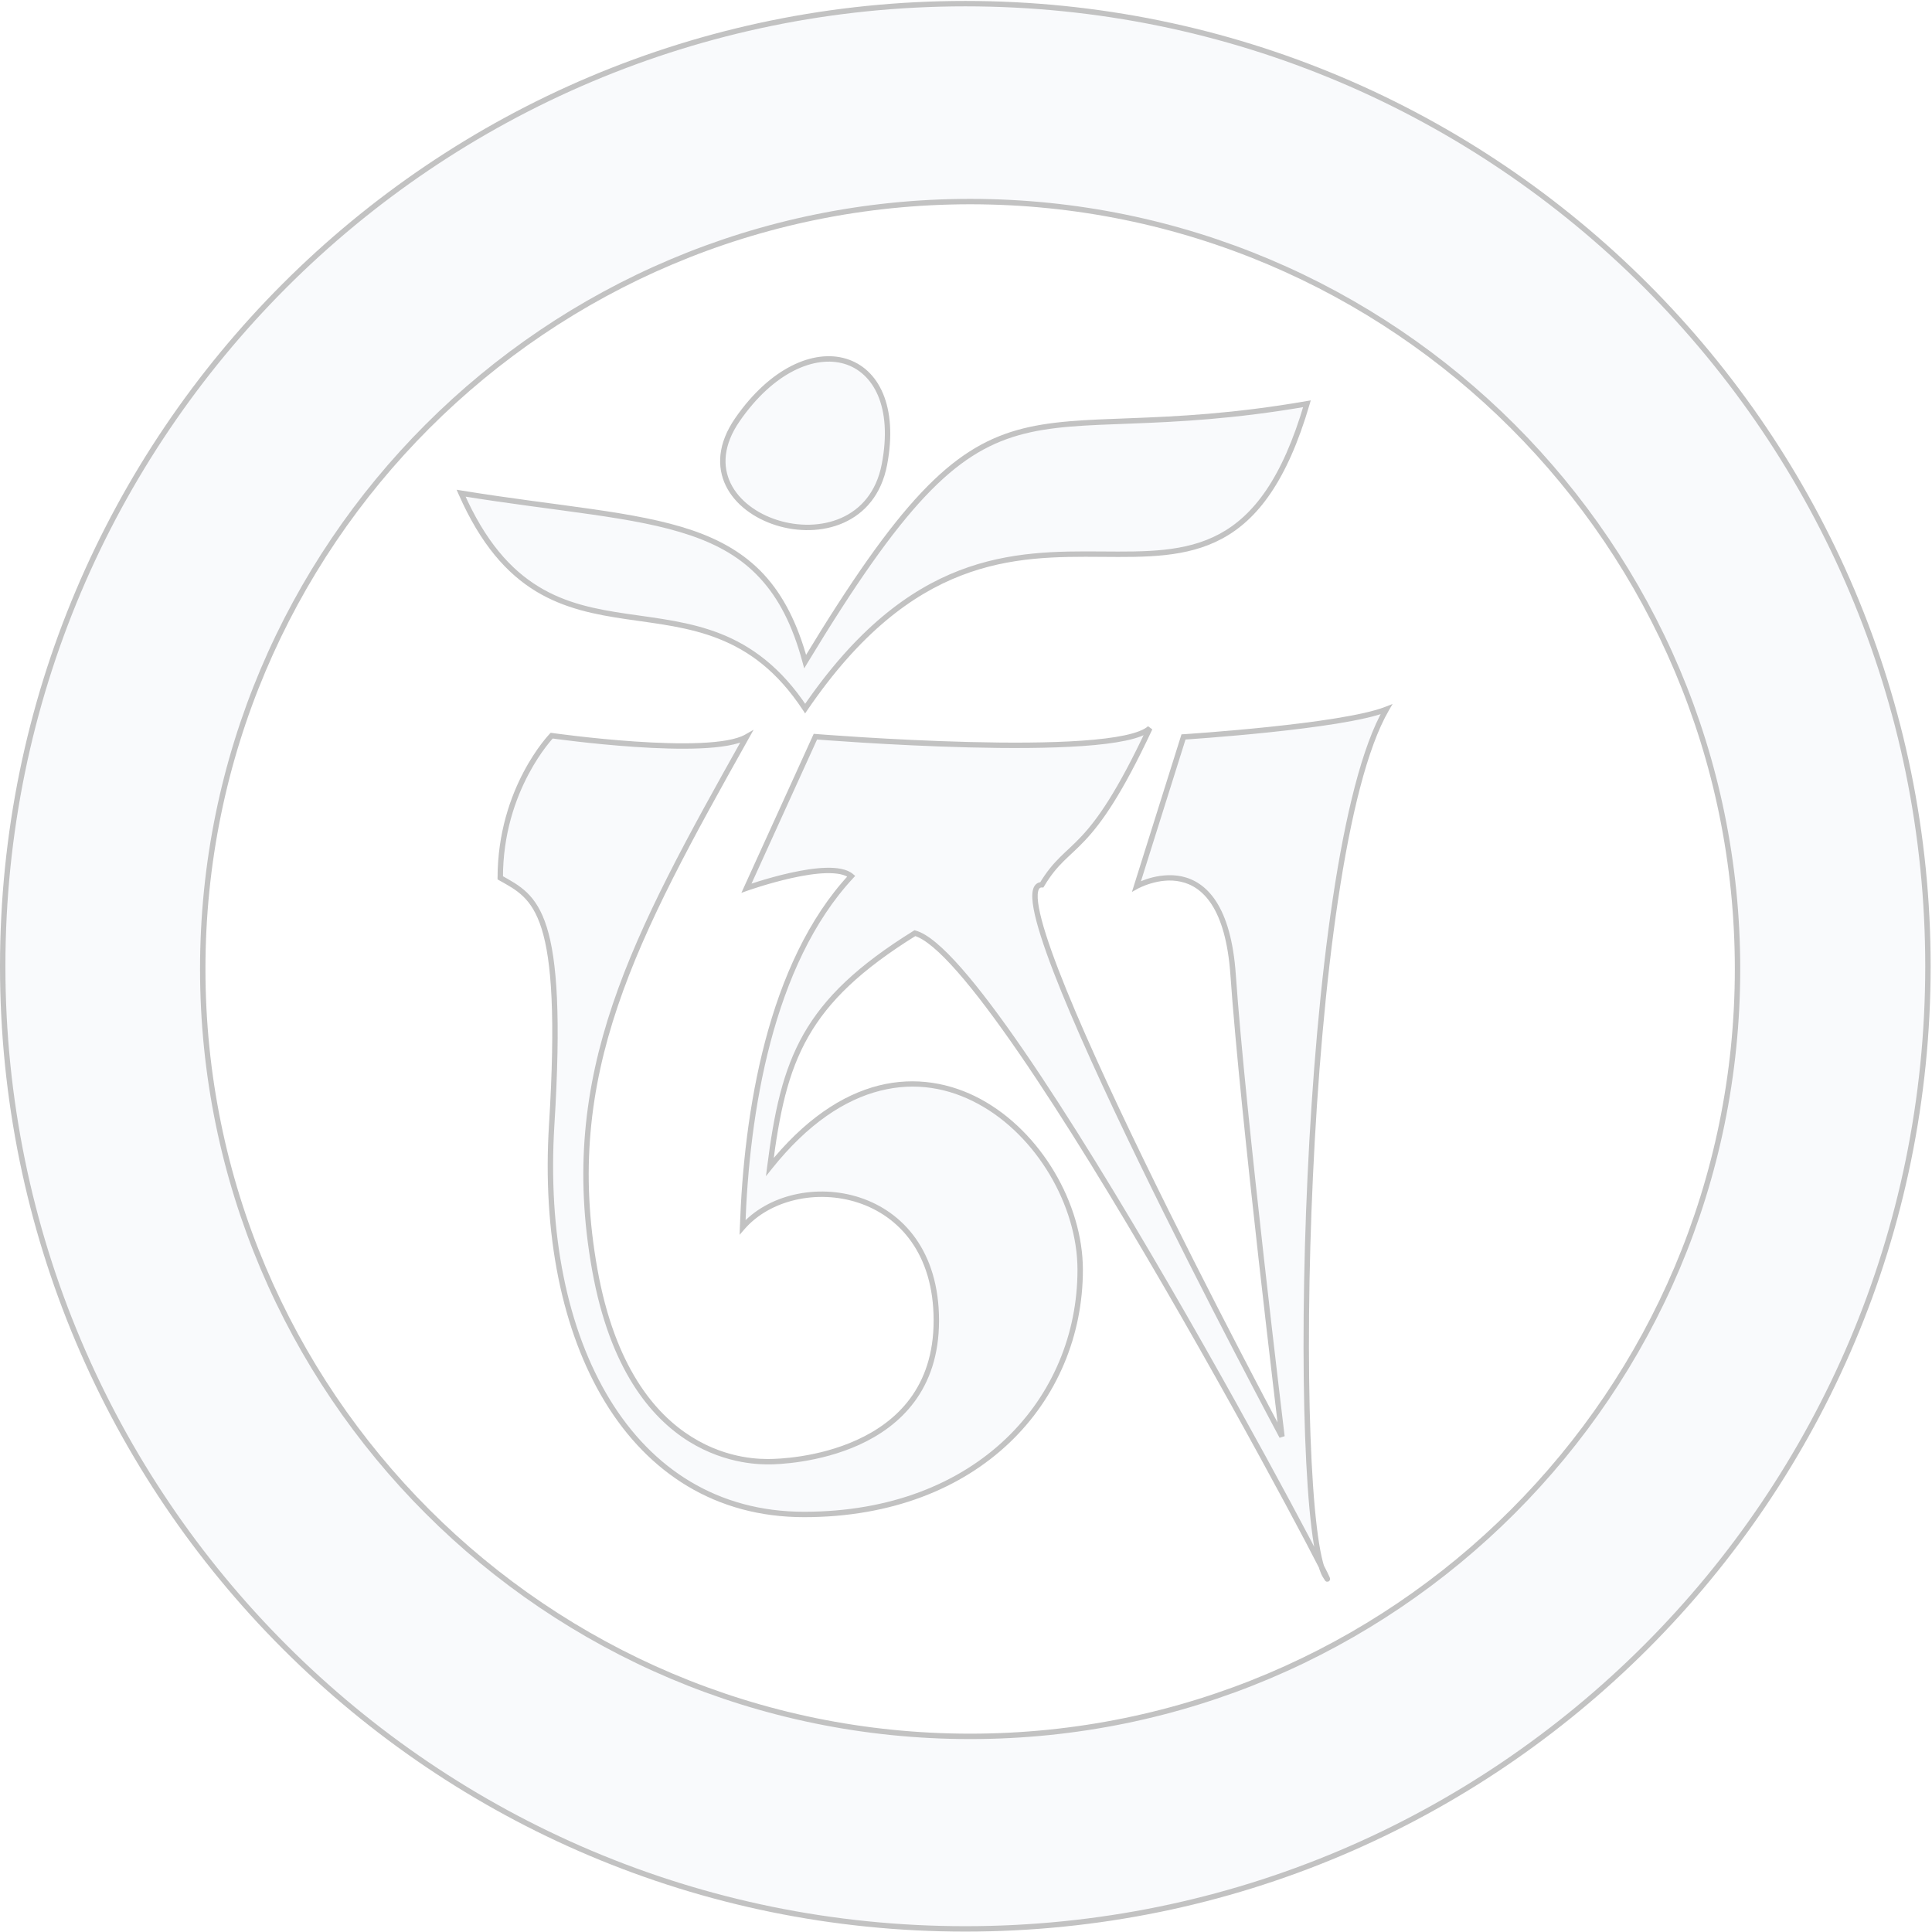
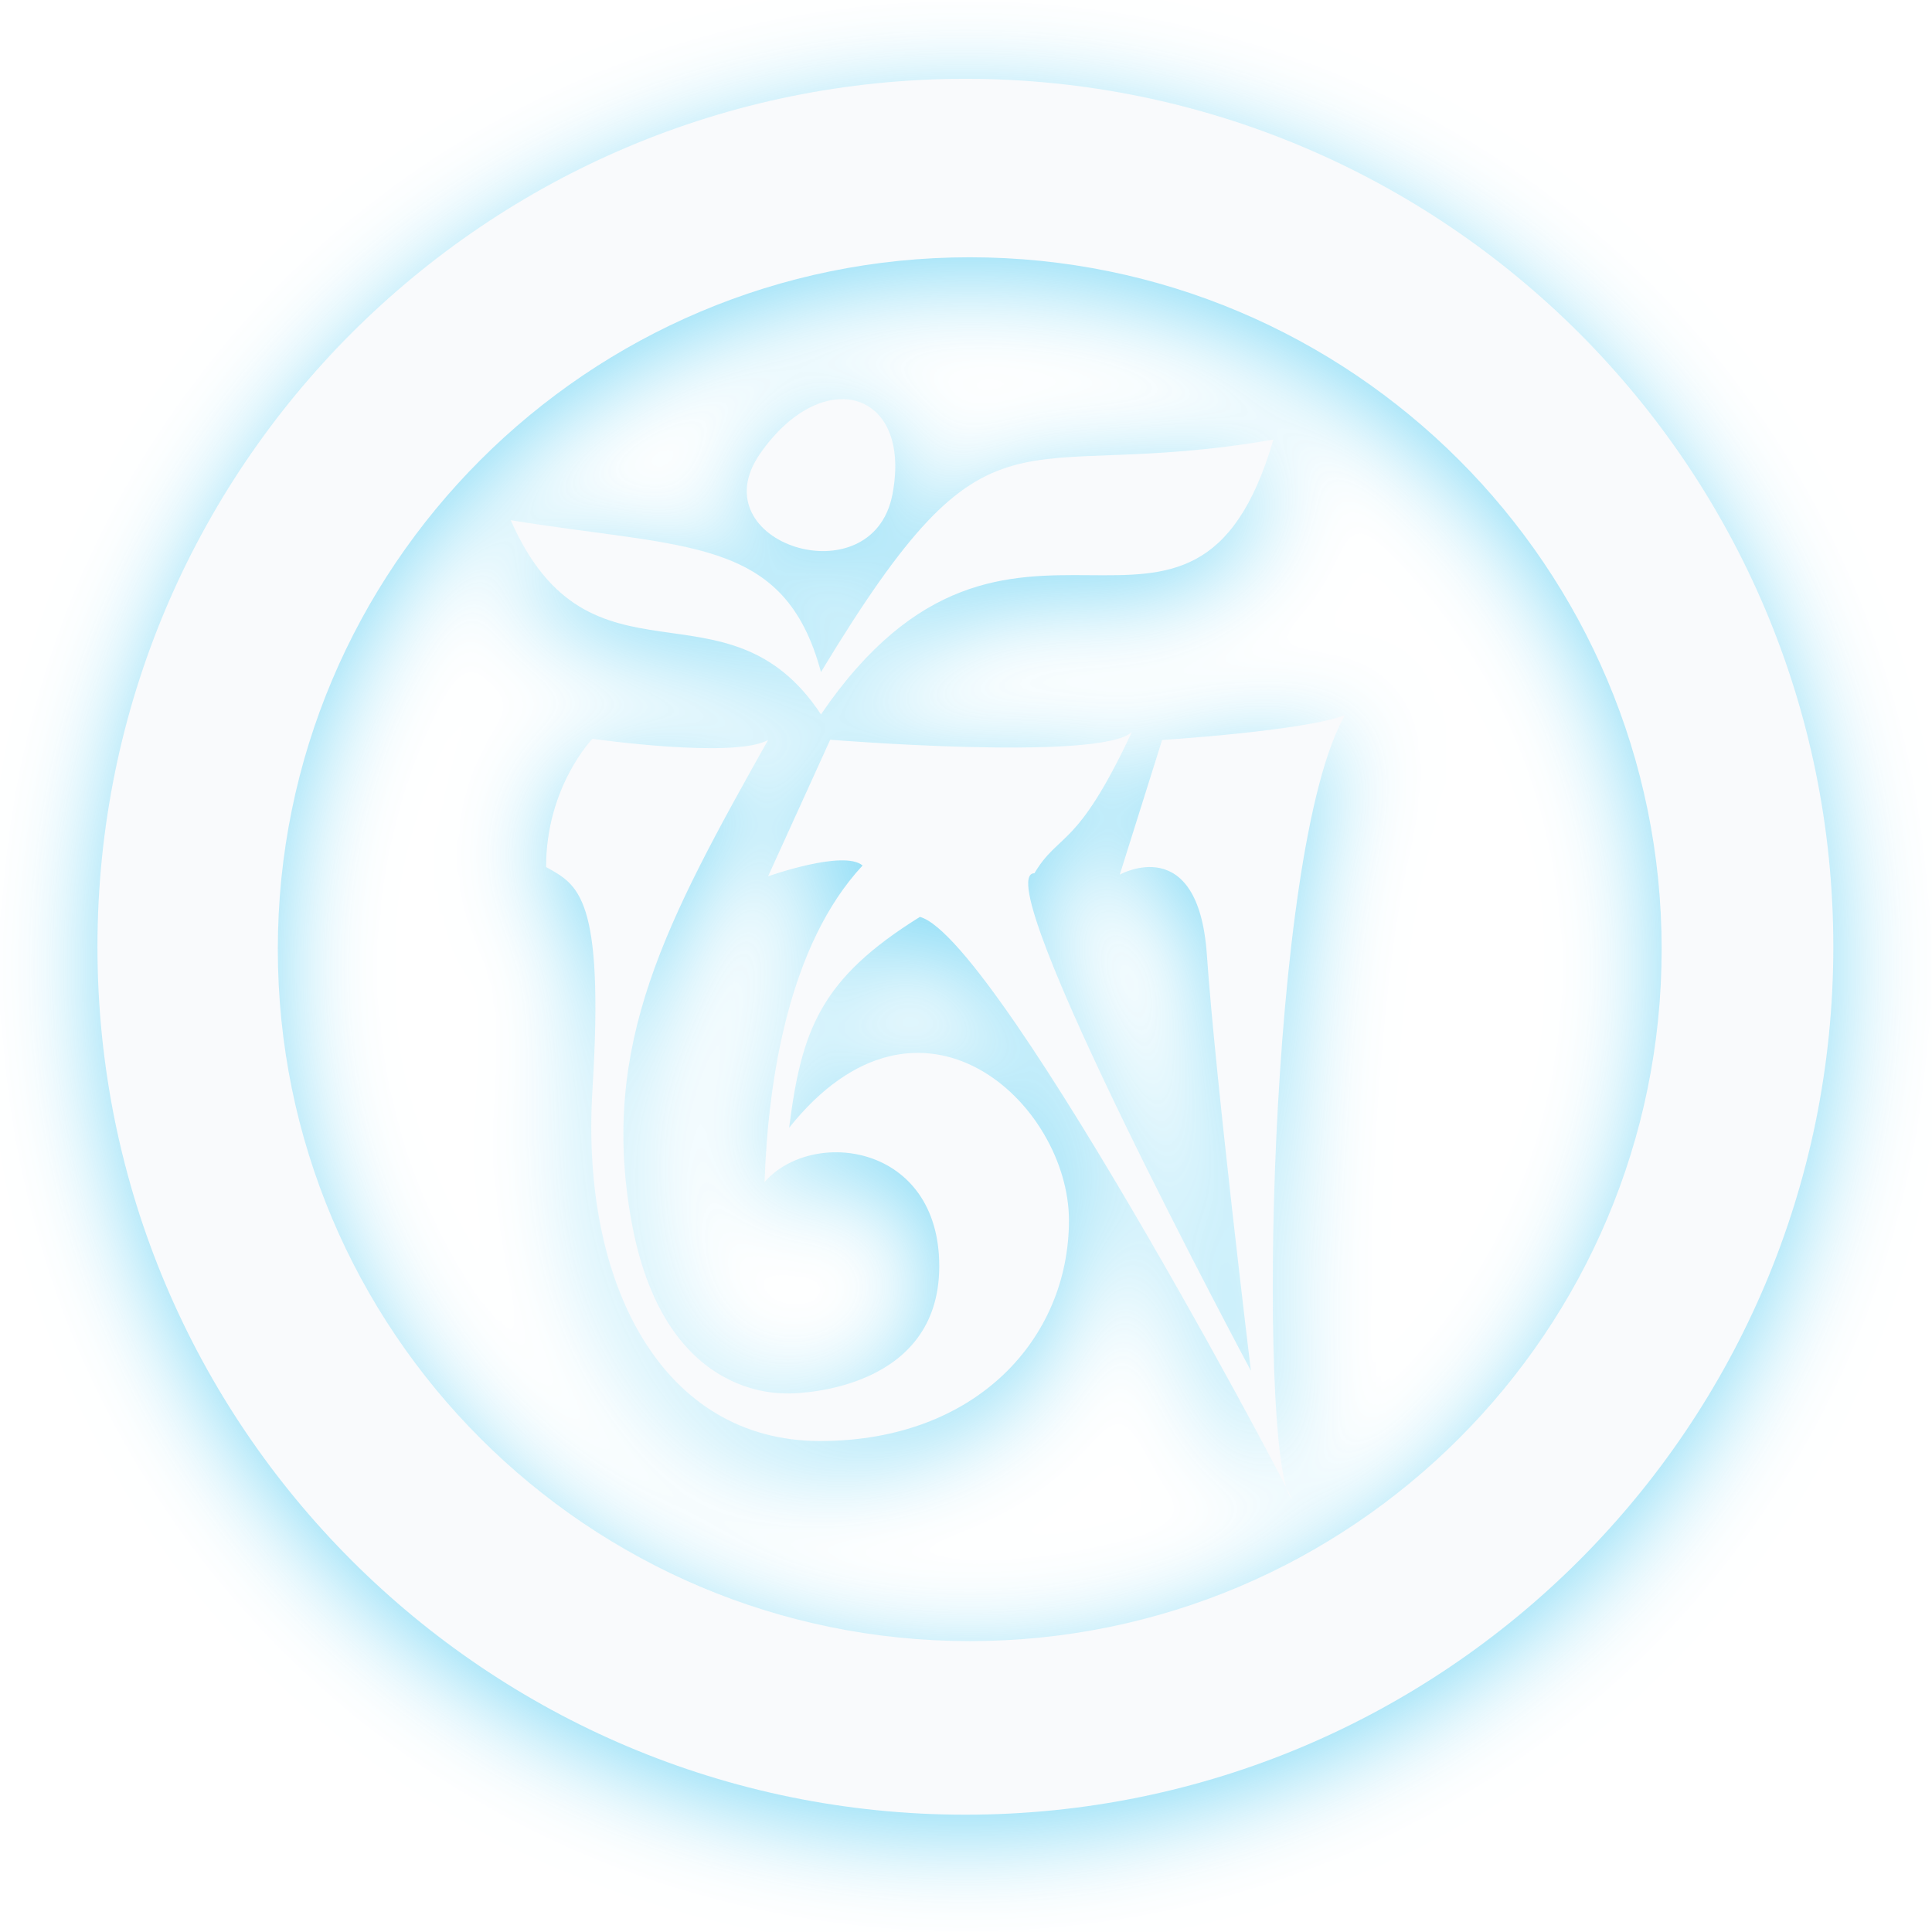
- <svg xmlns="http://www.w3.org/2000/svg" xmlns:xlink="http://www.w3.org/1999/xlink" width="715" height="715" viewBox="0 0 715 715" version="1.1">
-   <g id="Canvas" transform="translate(101 -293)">
-     <g id="om" style="mix-blend-mode:normal;">
+ <svg xmlns="http://www.w3.org/2000/svg" xmlns:xlink="http://www.w3.org/1999/xlink" width="793" height="793" viewBox="0 0 793 793" version="1.1">
+   <g id="Canvas" transform="translate(140 -262)">
+     <g id="om" style="mix-blend-mode:normal;" filter="url(#filter0_d)">
      <g id="g" style="mix-blend-mode:normal;">
        <g id="g" style="mix-blend-mode:normal;">
          <g id="Subtract" style="mix-blend-mode:normal;">
            <use xlink:href="#path0_fill" transform="translate(-100 294.35)" fill="#F9FAFC" style="mix-blend-mode:normal;" />
-             <use xlink:href="#path1_stroke" transform="translate(-100 294.35)" fill="#C2C2C2" style="mix-blend-mode:normal;" />
          </g>
          <g id="path" style="mix-blend-mode:normal;">
-             <use xlink:href="#path2_fill" transform="translate(84.137 555.504)" fill="#F9FAFC" style="mix-blend-mode:normal;" />
-             <use xlink:href="#path3_stroke" transform="translate(84.137 555.504)" fill="#C2C2C2" style="mix-blend-mode:normal;" />
+             <use xlink:href="#path1_fill" transform="translate(84.137 555.504)" fill="#F9FAFC" style="mix-blend-mode:normal;" />
          </g>
          <g id="path" style="mix-blend-mode:normal;">
-             <use xlink:href="#path4_fill" transform="translate(69.6412 442.428)" fill="#F9FAFC" style="mix-blend-mode:normal;" />
-             <use xlink:href="#path5_stroke" transform="translate(69.6412 442.428)" fill="#C2C2C2" style="mix-blend-mode:normal;" />
+             <use xlink:href="#path2_fill" transform="translate(69.6412 442.428)" fill="#F9FAFC" style="mix-blend-mode:normal;" />
          </g>
          <g id="path" style="mix-blend-mode:normal;">
-             <use xlink:href="#path6_fill" transform="translate(166.504 425.832)" fill="#F9FAFC" style="mix-blend-mode:normal;" />
-             <use xlink:href="#path7_stroke" transform="translate(166.504 425.832)" fill="#C2C2C2" style="mix-blend-mode:normal;" />
+             <use xlink:href="#path3_fill" transform="translate(166.504 425.832)" fill="#F9FAFC" style="mix-blend-mode:normal;" />
          </g>
        </g>
      </g>
    </g>
  </g>
  <defs>
+     <filter id="filter0_d" filterUnits="userSpaceOnUse" x="-140" y="262" width="793" height="793" color-interpolation-filters="sRGB">
+       <feFlood flood-opacity="0" result="BackgroundImageFix" />
+       <feColorMatrix in="SourceAlpha" type="matrix" values="0 0 0 0 0 0 0 0 0 0 0 0 0 0 0 0 0 0 255 0" />
+       <feOffset dx="0" dy="8" />
+       <feGaussianBlur stdDeviation="20" />
+       <feColorMatrix type="matrix" values="0 0 0 0 0.337 0 0 0 0 0.8 0 0 0 0 0.949 0 0 0 0.71 0" />
+       <feBlend mode="normal" in2="BackgroundImageFix" result="effect1_dropShadow" />
+       <feBlend mode="normal" in="SourceGraphic" in2="effect1_dropShadow" result="shape" />
+     </filter>
    <path id="path0_fill" fill-rule="evenodd" d="M 712.5 356.25C 712.5 553.001 553.001 712.5 356.25 712.5C 159.499 712.5 0 553.001 0 356.25C 0 159.499 159.499 0 356.25 0C 553.001 0 712.5 159.499 712.5 356.25ZM 642.032 357.25C 642.032 514.099 514.881 641.25 358.032 641.25C 201.183 641.25 74.032 514.099 74.032 357.25C 74.032 200.401 201.183 73.25 358.032 73.25C 514.881 73.25 642.032 200.401 642.032 357.25Z" />
-     <path id="path1_stroke" d="M 356.25 713.5C 553.554 713.5 713.5 553.554 713.5 356.25L 711.5 356.25C 711.5 552.449 552.449 711.5 356.25 711.5L 356.25 713.5ZM -1 356.25C -1 553.554 158.946 713.5 356.25 713.5L 356.25 711.5C 160.051 711.5 1 552.449 1 356.25L -1 356.25ZM 356.25 -1C 158.946 -1 -1 158.946 -1 356.25L 1 356.25C 1 160.051 160.051 1 356.25 1L 356.25 -1ZM 713.5 356.25C 713.5 158.946 553.554 -1 356.25 -1L 356.25 1C 552.449 1 711.5 160.051 711.5 356.25L 713.5 356.25ZM 358.032 642.25C 515.433 642.25 643.032 514.651 643.032 357.25L 641.032 357.25C 641.032 513.547 514.328 640.25 358.032 640.25L 358.032 642.25ZM 73.032 357.25C 73.032 514.651 200.631 642.25 358.032 642.25L 358.032 640.25C 201.735 640.25 75.032 513.547 75.032 357.25L 73.032 357.25ZM 358.032 72.25C 200.631 72.25 73.032 199.849 73.032 357.25L 75.032 357.25C 75.032 200.953 201.735 74.25 358.032 74.25L 358.032 72.25ZM 643.032 357.25C 643.032 199.849 515.433 72.25 358.032 72.25L 358.032 74.25C 514.328 74.25 641.032 200.953 641.032 357.25L 643.032 357.25Z" />
-     <path id="path2_fill" fill-rule="evenodd" d="M 19.033 9.745C 19.033 9.745 77.389 18.051 91.124 10.223C 49.509 84.438 21.984 134.887 34.985 207.415C 47.986 279.942 94.663 278.436 99.767 278.436C 104.871 278.436 161.384 276.71 161.384 226.209C 161.384 175.708 109.058 169.393 89.676 191.691C 91.124 149.328 99.767 94.131 129.914 61.746C 122.091 55.123 91.124 66.193 91.124 66.193L 116.628 10.123C 116.628 10.123 227.118 19.102 240.406 6.998C 217.698 55.582 210.714 47.768 200.443 64.929C 179.962 64.929 289.298 269.125 289.298 269.125C 289.298 269.125 274.755 149.357 271.228 98.381C 267.701 47.405 235.477 65.492 235.477 65.492L 252.858 10.223C 252.858 10.223 311.525 6.488 327.935 1.01113e-05C 295.925 55.268 292.381 298.695 305.234 320.543C 318.086 342.392 186.366 91.681 153.446 82.844C 112.436 108.31 104.846 129.386 99.767 169.393C 153.446 102.101 214.621 159.341 214.621 207.415C 214.621 255.488 177.021 297.974 112.436 297.974C 47.85 297.974 14.081 233.785 19.033 153.866C 23.985 73.947 13.027 69.716 1.45703e-06 62.366C 1.45703e-06 29.344 19.033 9.745 19.033 9.745Z" />
-     <path id="path3_stroke" d="M 19.033 9.745L 19.174 8.755L 18.67 8.683L 18.316 9.048L 19.033 9.745ZM 91.124 10.223L 91.996 10.712L 93.757 7.571L 90.629 9.354L 91.124 10.223ZM 161.384 226.209L 162.384 226.209L 162.384 226.209L 161.384 226.209ZM 89.676 191.691L 88.676 191.657L 88.58 194.476L 90.43 192.347L 89.676 191.691ZM 129.914 61.746L 130.646 62.427L 131.36 61.66L 130.56 60.982L 129.914 61.746ZM 91.124 66.193L 90.213 65.779L 89.235 67.93L 91.46 67.135L 91.124 66.193ZM 116.628 10.123L 116.709 9.126L 116.009 9.069L 115.718 9.709L 116.628 10.123ZM 240.406 6.998L 241.312 7.421L 239.733 6.258L 240.406 6.998ZM 200.443 64.929L 200.443 65.929L 201.01 65.929L 201.301 65.443L 200.443 64.929ZM 289.298 269.125L 288.416 269.597L 290.29 269.004L 289.298 269.125ZM 235.477 65.492L 234.523 65.192L 233.766 67.599L 235.966 66.364L 235.477 65.492ZM 252.858 10.223L 252.794 9.225L 252.11 9.269L 251.904 9.923L 252.858 10.223ZM 327.935 1.01113e-05L 328.8 0.501L 330.242 -1.987L 327.567 -0.93L 327.935 1.01113e-05ZM 153.446 82.844L 153.705 81.879L 153.287 81.766L 152.919 81.995L 153.446 82.844ZM 99.767 169.393L 98.775 169.267L 98.326 172.803L 100.549 170.016L 99.767 169.393ZM 214.621 207.415L 213.621 207.415L 213.621 207.415L 214.621 207.415ZM 19.033 153.866L 20.031 153.928L 19.033 153.866ZM 1.45703e-06 62.366L -1 62.366L -1 62.95L -0.491 63.237L 1.45703e-06 62.366ZM 19.033 9.745C 18.892 10.735 18.892 10.735 18.893 10.735C 18.893 10.735 18.894 10.735 18.895 10.735C 18.897 10.736 18.9 10.736 18.903 10.736C 18.91 10.738 18.921 10.739 18.936 10.741C 18.964 10.745 19.006 10.751 19.062 10.759C 19.174 10.774 19.34 10.797 19.556 10.827C 19.988 10.886 20.624 10.972 21.438 11.078C 23.062 11.29 25.403 11.585 28.251 11.914C 33.943 12.571 41.69 13.367 49.861 13.917C 58.029 14.467 66.667 14.773 74.109 14.45C 81.498 14.128 87.951 13.183 91.619 11.092L 90.629 9.354C 87.43 11.178 81.437 12.129 74.022 12.452C 66.659 12.773 58.132 12.47 49.995 11.922C 41.859 11.374 34.16 10.583 28.48 9.927C 25.643 9.599 23.317 9.306 21.697 9.095C 20.887 8.989 20.257 8.904 19.827 8.845C 19.613 8.816 19.449 8.793 19.339 8.778C 19.284 8.77 19.243 8.765 19.215 8.761C 19.201 8.759 19.191 8.757 19.184 8.756C 19.18 8.756 19.178 8.755 19.176 8.755C 19.175 8.755 19.175 8.755 19.174 8.755C 19.174 8.755 19.174 8.755 19.033 9.745ZM 90.251 9.734C 48.657 83.912 20.928 134.664 34.001 207.591L 35.969 207.238C 23.04 135.111 50.36 84.964 91.996 10.712L 90.251 9.734ZM 34.001 207.591C 40.541 244.078 55.593 262.106 69.808 270.972C 84.009 279.778 97.23 279.436 99.767 279.436L 99.767 277.436C 97.201 277.436 84.531 277.847 70.867 269.275C 57.218 260.762 42.43 243.279 35.969 207.238L 34.001 207.591ZM 99.767 279.436C 102.333 279.436 117.95 278.979 132.905 272.17C 147.927 265.309 162.384 251.951 162.384 226.209L 160.384 226.209C 160.384 250.969 146.584 263.724 132.074 270.351C 117.497 277.031 102.305 277.436 99.767 277.436L 99.767 279.436ZM 162.384 226.209C 162.384 200.543 149.04 185.945 133.11 180.7C 117.291 175.492 98.919 179.532 88.921 191.035L 90.43 192.347C 99.814 181.552 117.296 177.6 132.485 182.6C 147.564 187.565 160.384 201.375 160.384 226.209L 162.384 226.209ZM 90.675 191.725C 92.123 149.379 100.77 94.522 130.646 62.427L 129.182 61.064C 98.765 93.74 90.125 149.277 88.676 191.657L 90.675 191.725ZM 130.56 60.982C 128.297 59.067 124.552 58.54 120.526 58.647C 116.454 58.758 111.755 59.534 107.368 60.51C 102.979 61.486 98.825 62.674 95.79 63.611C 94.269 64.081 93.017 64.491 92.151 64.782C 91.717 64.928 91.376 65.046 91.145 65.126C 91.029 65.166 90.94 65.197 90.88 65.218C 90.85 65.229 90.827 65.237 90.812 65.243C 90.804 65.245 90.798 65.248 90.794 65.249C 90.792 65.25 90.79 65.25 90.789 65.251C 90.788 65.251 90.788 65.251 90.788 65.251C 90.787 65.251 90.787 65.251 91.124 66.193C 91.46 67.135 91.46 67.135 91.46 67.135C 91.461 67.134 91.461 67.134 91.461 67.134C 91.462 67.134 91.463 67.133 91.465 67.133C 91.469 67.132 91.474 67.13 91.481 67.127C 91.495 67.122 91.517 67.115 91.545 67.104C 91.603 67.084 91.689 67.054 91.802 67.015C 92.029 66.936 92.361 66.822 92.788 66.678C 93.647 66.389 94.875 65.987 96.38 65.522C 99.395 64.591 103.471 63.425 107.802 62.462C 112.135 61.498 116.644 60.748 120.579 60.646C 124.559 60.54 127.619 61.113 129.267 62.509L 130.56 60.982ZM 92.034 66.607L 117.538 10.537L 115.718 9.709L 90.213 65.779L 92.034 66.607ZM 116.628 10.123C 116.547 11.12 116.548 11.12 116.548 11.12C 116.549 11.12 116.551 11.12 116.552 11.12C 116.556 11.12 116.561 11.121 116.568 11.121C 116.581 11.123 116.601 11.124 116.628 11.126C 116.681 11.13 116.761 11.137 116.866 11.145C 117.076 11.162 117.388 11.186 117.795 11.218C 118.608 11.281 119.804 11.371 121.329 11.482C 124.378 11.704 128.751 12.008 134.038 12.335C 144.609 12.988 158.854 13.733 173.509 14.099C 188.164 14.465 203.268 14.452 215.53 13.59C 221.667 13.158 227.143 12.507 231.48 11.585C 235.782 10.671 239.202 9.447 241.08 7.737L 239.733 6.258C 238.288 7.574 235.349 8.718 231.064 9.629C 226.816 10.533 221.479 11.167 215.39 11.595C 203.197 12.453 188.188 12.465 173.559 12.1C 158.931 11.734 144.723 10.991 134.161 10.339C 128.882 10.013 124.52 9.71 121.474 9.488C 119.952 9.377 118.761 9.287 117.949 9.224C 117.544 9.193 117.234 9.168 117.025 9.152C 116.92 9.143 116.841 9.137 116.788 9.133C 116.762 9.131 116.742 9.129 116.729 9.128C 116.722 9.127 116.717 9.127 116.714 9.127C 116.712 9.127 116.711 9.126 116.71 9.126C 116.709 9.126 116.709 9.126 116.628 10.123ZM 239.5 6.574C 228.17 30.816 220.8 40.905 215.031 47.064C 209.33 53.149 204.79 55.719 199.585 64.416L 201.301 65.443C 206.367 56.978 210.454 54.875 216.49 48.431C 222.458 42.06 229.934 31.764 241.312 7.421L 239.5 6.574ZM 200.443 63.929C 199.576 63.929 198.8 64.208 198.196 64.801C 197.614 65.371 197.275 66.151 197.089 67.01C 196.72 68.709 196.878 71.066 197.397 73.885C 198.441 79.532 201.059 87.597 204.753 97.194C 212.135 116.367 223.899 141.93 236.29 167.463C 248.682 192.997 261.715 218.533 271.646 237.68C 276.613 247.254 280.805 255.233 283.755 260.818C 285.231 263.61 286.396 265.805 287.192 267.301C 287.59 268.049 287.896 268.623 288.102 269.01C 288.206 269.203 288.284 269.35 288.337 269.448C 288.363 269.497 288.383 269.534 288.396 269.559C 288.403 269.572 288.408 269.581 288.411 269.587C 288.413 269.59 288.414 269.593 288.415 269.594C 288.416 269.596 288.416 269.597 289.298 269.125C 290.179 268.653 290.179 268.652 290.178 268.65C 290.177 268.649 290.176 268.646 290.174 268.643C 290.171 268.637 290.166 268.628 290.159 268.616C 290.146 268.591 290.127 268.554 290.1 268.505C 290.048 268.407 289.97 268.261 289.867 268.068C 289.661 267.682 289.355 267.109 288.958 266.362C 288.162 264.866 286.998 262.674 285.524 259.883C 282.575 254.301 278.386 246.328 273.422 236.759C 263.493 217.618 250.472 192.106 238.09 166.59C 225.707 141.075 213.978 115.589 206.619 96.475C 202.944 86.929 200.38 79.041 199.364 73.522C 198.854 70.757 198.763 68.727 199.043 67.434C 199.181 66.798 199.39 66.431 199.596 66.229C 199.779 66.049 200.03 65.929 200.443 65.929L 200.443 63.929ZM 289.298 269.125C 290.29 269.004 290.29 269.004 290.29 269.003C 290.29 269.002 290.29 269 290.29 268.999C 290.289 268.995 290.289 268.99 290.288 268.982C 290.286 268.968 290.283 268.946 290.28 268.917C 290.273 268.86 290.262 268.773 290.249 268.659C 290.221 268.431 290.18 268.092 290.126 267.647C 290.019 266.758 289.861 265.447 289.659 263.76C 289.254 260.386 288.673 255.509 287.963 249.497C 286.545 237.473 284.617 220.912 282.579 202.757C 278.503 166.447 273.988 123.782 272.226 98.312L 270.23 98.45C 271.995 123.956 276.515 166.663 280.592 202.98C 282.63 221.139 284.559 237.706 285.977 249.732C 286.686 255.745 287.268 260.623 287.673 263.998C 287.875 265.685 288.033 266.997 288.141 267.887C 288.194 268.332 288.235 268.671 288.263 268.9C 288.277 269.014 288.287 269.1 288.294 269.158C 288.298 269.187 288.301 269.209 288.302 269.223C 288.303 269.23 288.304 269.236 288.304 269.24C 288.305 269.241 288.305 269.243 288.305 269.244C 288.305 269.245 288.305 269.245 289.298 269.125ZM 272.226 98.312C 271.337 85.474 268.636 76.862 264.995 71.196C 261.335 65.499 256.75 62.825 252.243 61.843C 247.809 60.895 243.423 61.587 240.286 62.502C 238.703 62.966 237.368 63.498 236.462 63.9C 236.002 64.105 235.632 64.285 235.388 64.409C 235.262 64.472 235.162 64.525 235.098 64.559C 235.064 64.577 235.036 64.592 235.019 64.602C 235.01 64.607 235.002 64.611 234.998 64.614C 234.995 64.615 234.992 64.617 234.991 64.618C 234.99 64.618 234.989 64.618 234.989 64.619C 234.988 64.619 234.987 64.62 235.477 65.492C 235.966 66.364 235.966 66.364 235.966 66.364C 235.966 66.364 235.965 66.364 235.966 66.364C 235.966 66.364 235.967 66.363 235.968 66.363C 235.971 66.361 235.975 66.359 235.981 66.356C 235.995 66.348 236.013 66.338 236.041 66.323C 236.099 66.292 236.18 66.249 236.292 66.193C 236.521 66.076 236.846 65.918 237.275 65.728C 238.145 65.34 239.355 64.857 240.848 64.422C 243.864 63.538 247.754 62.895 251.817 63.797C 255.807 64.666 259.94 67.028 263.313 72.277C 266.706 77.557 269.355 85.8 270.23 98.45L 272.226 98.312ZM 236.431 65.791L 253.812 10.523L 251.904 9.923L 234.523 65.192L 236.431 65.791ZM 252.858 10.223C 252.921 11.221 252.922 11.221 252.922 11.221C 252.923 11.221 252.923 11.221 252.924 11.221C 252.926 11.221 252.929 11.221 252.932 11.22C 252.94 11.22 252.95 11.219 252.965 11.218C 252.993 11.217 253.036 11.214 253.092 11.21C 253.203 11.203 253.37 11.192 253.587 11.177C 254.022 11.149 254.661 11.105 255.481 11.048C 257.118 10.933 259.478 10.761 262.359 10.535C 268.119 10.083 275.978 9.413 284.346 8.539C 292.714 7.666 301.613 6.587 309.441 5.322C 317.274 4.055 324.122 2.579 328.303 0.93L 327.567 -0.93C 323.543 0.665 316.904 2.089 309.122 3.347C 301.333 4.607 292.49 5.679 284.139 6.55C 275.789 7.422 267.956 8.09 262.203 8.541C 259.327 8.767 256.976 8.938 255.341 9.052C 254.524 9.11 253.887 9.153 253.454 9.182C 253.238 9.196 253.073 9.207 252.962 9.214C 252.906 9.218 252.864 9.221 252.836 9.223C 252.822 9.223 252.812 9.224 252.805 9.225C 252.801 9.225 252.799 9.225 252.797 9.225C 252.796 9.225 252.795 9.225 252.795 9.225C 252.794 9.225 252.794 9.225 252.858 10.223ZM 327.07 -0.501C 318.961 13.5 312.719 39.253 308.087 70.181C 303.45 101.148 300.403 137.491 298.762 172.758C 297.121 208.025 296.882 242.271 297.858 269.05C 298.346 282.444 299.14 294.003 300.214 302.884C 300.751 307.331 301.365 311.143 302.043 314.169C 302.72 317.185 303.486 319.544 304.372 321.051L 306.096 320.036C 305.375 318.812 304.663 316.708 303.995 313.731C 303.329 310.765 302.732 307.052 302.199 302.644C 301.131 293.815 300.343 282.339 299.857 268.977C 298.882 242.241 299.12 208.079 300.76 172.851C 302.399 137.621 305.437 101.379 310.065 70.477C 314.699 39.535 320.904 14.135 328.8 0.501L 327.07 -0.501ZM 304.372 321.051C 304.78 321.745 305.073 322.212 305.227 322.415C 305.247 322.44 305.358 322.594 305.522 322.708C 305.583 322.748 305.748 322.827 305.856 322.861C 306.04 322.89 306.467 322.825 306.689 322.706C 306.857 322.556 307.047 322.241 307.089 322.101C 307.105 322.012 307.114 321.867 307.111 321.808C 307.1 321.634 307.043 321.478 307.03 321.438C 307.006 321.37 306.969 321.277 306.931 321.186C 306.653 320.521 305.865 318.909 304.643 316.511C 302.204 311.724 297.979 303.679 292.449 293.39C 281.391 272.815 265.094 243.234 247.369 212.699C 229.645 182.164 210.475 150.647 193.682 126.219C 185.282 114 177.451 103.52 170.698 95.831C 167.315 91.981 164.164 88.791 161.358 86.443C 158.553 84.097 155.975 82.488 153.705 81.879L 153.187 83.81C 155.032 84.306 157.341 85.69 160.075 87.977C 162.81 90.262 165.852 93.344 169.196 97.151C 175.897 104.779 183.657 115.165 192.034 127.352C 208.796 151.734 227.925 183.186 245.64 213.703C 263.353 244.219 279.634 273.771 290.688 294.337C 296.213 304.617 300.428 312.643 302.861 317.419C 304.075 319.803 304.831 321.346 305.086 321.957C 305.115 322.026 305.129 322.063 305.14 322.095C 305.162 322.156 305.124 322.07 305.115 321.937C 305.114 321.887 305.122 321.75 305.136 321.668C 305.177 321.534 305.365 321.224 305.529 321.076C 305.747 320.959 306.17 320.895 306.348 320.923C 306.451 320.955 306.61 321.031 306.663 321.066C 306.797 321.158 306.862 321.261 306.818 321.203C 306.718 321.074 306.49 320.708 306.096 320.036L 304.372 321.051ZM 152.919 81.995C 132.334 94.777 120.034 106.521 112.263 120.171C 104.538 133.766 101.32 149.225 98.775 169.267L 100.759 169.519C 103.293 149.554 106.409 134.472 114.001 121.16C 121.547 107.905 133.548 96.377 153.974 83.694L 152.919 81.995ZM 100.549 170.016C 113.87 153.318 127.583 144.433 140.603 141.154C 153.674 137.839 165.989 140.131 176.848 146.021C 198.526 157.753 213.621 183.742 213.621 207.415L 215.621 207.415C 215.621 183.013 200.128 156.346 177.8 144.262C 166.655 138.245 153.611 135.84 140.115 139.215C 126.567 142.627 112.505 151.822 98.986 168.769L 100.549 170.016ZM 213.621 207.415C 213.621 254.89 176.515 296.974 112.436 296.974L 112.436 298.974C 177.526 298.974 215.621 256.087 215.621 207.415L 213.621 207.415ZM 112.436 296.974C 80.532 296.974 56.248 281.144 40.511 255.369C 24.751 229.555 17.564 193.749 20.031 153.928L 18.035 153.804C 15.55 193.902 22.771 230.15 38.804 256.411C 54.861 282.709 79.754 298.974 112.436 298.974L 112.436 296.974ZM 20.031 153.928C 22.507 113.969 21.023 92.764 17.213 80.603C 15.296 74.487 12.781 70.618 9.86 67.805C 6.969 65.035 3.735 63.325 0.491 61.495L -0.491 63.237C 2.779 65.082 5.799 66.657 8.472 69.245C 11.115 71.79 13.472 75.352 15.304 81.201C 18.992 92.974 20.511 113.844 18.035 153.804L 20.031 153.928ZM 1 62.366C 0.985 46.028 5.673 33.104 10.401 24.139C 12.752 19.674 15.086 16.261 16.856 13.927C 17.734 12.768 18.457 11.899 18.971 11.306C 19.224 11.014 19.419 10.798 19.555 10.65C 19.622 10.578 19.671 10.525 19.705 10.489C 19.721 10.472 19.733 10.46 19.741 10.451C 19.745 10.447 19.747 10.445 19.749 10.443C 19.75 10.442 19.75 10.442 19.75 10.441C 19.751 10.441 19.751 10.441 19.751 10.441C 19.75 10.441 19.75 10.441 19.033 9.745C 18.316 9.048 18.315 9.049 18.315 9.049C 18.314 9.049 18.314 9.05 18.314 9.05C 18.313 9.051 18.311 9.053 18.31 9.054C 18.307 9.057 18.302 9.062 18.297 9.067C 18.287 9.078 18.271 9.094 18.252 9.115C 18.214 9.155 18.156 9.217 18.083 9.296C 17.94 9.451 17.726 9.689 17.459 9.997C 16.932 10.605 16.168 11.525 15.262 12.719C 13.463 15.092 11.039 18.642 8.632 23.206C 3.844 32.296 -0.985 45.682 -1 62.366L 1 62.366Z" />
-     <path id="path4_fill" fill-rule="evenodd" d="M -6.08203e-06 33.096C 72.492 44.877 112.342 39.683 127.331 95.411C 198.397 -22.101 204.261 18.824 313.04 4.75391e-06C 280.017 112.809 205.612 -1.978 127.331 112.809C 88.709 54.253 32.516 107.085 -6.08203e-06 33.096Z" />
-     <path id="path5_stroke" d="M -6.08203e-06 33.096L 0.16 32.109L -1.656 31.814L -0.916 33.499L -6.08203e-06 33.096ZM 127.331 95.411L 126.365 95.67L 126.974 97.933L 128.186 95.928L 127.331 95.411ZM 313.04 4.75391e-06L 314 0.281L 314.451 -1.259L 312.87 -0.985L 313.04 4.75391e-06ZM 127.331 112.809L 126.496 113.359L 127.317 114.604L 128.157 113.372L 127.331 112.809ZM -0.16 34.083C 17.985 37.032 34.076 38.917 48.227 40.956C 62.375 42.994 74.529 45.172 84.906 48.72C 95.266 52.255 103.707 57.07 110.572 64.5C 117.465 71.931 122.652 81.843 126.365 95.67L 128.296 95.151C 124.515 81.115 119.099 70.778 112.04 63.141C 104.952 55.504 96.089 50.432 85.552 46.827C 75.031 43.236 62.694 41.02 48.513 38.977C 34.335 36.934 18.261 35.051 0.16 32.109L -0.16 34.083ZM 128.186 95.928C 163.734 37.149 182.79 18.35 206.317 11.659C 218.167 8.281 231.199 7.97 248.164 7.323C 265.125 6.677 285.954 5.7 313.211 0.985L 312.87 -0.985C 285.737 3.712 265.04 4.678 248.087 5.325C 231.137 5.971 217.866 6.303 205.769 9.735C 181.403 16.666 161.994 36.161 126.475 94.893L 128.186 95.928ZM 312.081 -0.281C 303.862 27.794 293.136 41.478 280.627 48.195C 268.051 54.947 253.487 54.787 237.165 54.663C 220.906 54.539 203.047 54.494 184.369 61.688C 165.644 68.918 146.165 83.416 126.505 112.245L 128.157 113.372C 147.637 84.808 166.814 70.61 185.089 63.553C 203.41 56.461 220.895 56.539 237.15 56.663C 253.342 56.786 268.463 56.996 281.573 49.957C 294.749 42.882 305.707 28.61 314 0.281L 312.081 -0.281ZM 128.166 112.258C 118.395 97.476 107.4 89.615 96.082 85.126C 84.744 80.646 72.969 79.428 61.52 77.751C 50.072 76.074 38.986 73.965 28.702 67.677C 18.468 61.438 8.98 51.045 0.915 32.694L -0.916 33.499C 7.277 52.142 17.007 62.89 27.661 69.385C 38.266 75.831 49.739 78.046 61.231 79.729C 72.722 81.412 84.269 82.589 95.346 86.985C 106.444 91.371 116.955 98.864 126.496 113.359L 128.166 112.258Z" />
-     <path id="path6_fill" fill-rule="evenodd" d="M 5.463 22.396C 30.971 -14.374 68.011 -3.813 59.808 39.085C 51.606 81.984 -20.046 59.166 5.463 22.396Z" />
-     <path id="path7_stroke" d="M 6.284 22.966C 18.926 4.742 34.17 -1.404 44.991 1.823C 55.691 5.013 62.884 17.672 58.826 38.897L 60.791 39.273C 64.934 17.599 57.71 3.529 45.563 -0.094C 33.537 -3.68 17.507 3.279 4.641 21.826L 6.284 22.966ZM 58.826 38.897C 56.837 49.303 51.033 55.648 43.863 58.832C 36.651 62.036 27.979 62.072 20.293 59.662C 12.6 57.25 6.042 52.435 2.937 46.108C -0.136 39.847 0.078 31.912 6.284 22.966L 4.641 21.826C -1.907 31.265 -2.303 39.971 1.142 46.989C 4.553 53.941 11.638 59.044 19.695 61.571C 27.759 64.099 36.943 64.094 44.675 60.66C 52.45 57.207 58.679 50.316 60.791 39.273L 58.826 38.897Z" />
+     <path id="path1_fill" fill-rule="evenodd" d="M 19.033 9.745C 19.033 9.745 77.389 18.051 91.124 10.223C 49.509 84.438 21.984 134.887 34.985 207.415C 47.986 279.942 94.663 278.436 99.767 278.436C 104.871 278.436 161.384 276.71 161.384 226.209C 161.384 175.708 109.058 169.393 89.676 191.691C 91.124 149.328 99.767 94.131 129.914 61.746C 122.091 55.123 91.124 66.193 91.124 66.193L 116.628 10.123C 116.628 10.123 227.118 19.102 240.406 6.998C 217.698 55.582 210.714 47.768 200.443 64.929C 179.962 64.929 289.298 269.125 289.298 269.125C 289.298 269.125 274.755 149.357 271.228 98.381C 267.701 47.405 235.477 65.492 235.477 65.492L 252.858 10.223C 252.858 10.223 311.525 6.488 327.935 1.01113e-05C 295.925 55.268 292.381 298.695 305.234 320.543C 318.086 342.392 186.366 91.681 153.446 82.844C 112.436 108.31 104.846 129.386 99.767 169.393C 153.446 102.101 214.621 159.341 214.621 207.415C 214.621 255.488 177.021 297.974 112.436 297.974C 47.85 297.974 14.081 233.785 19.033 153.866C 23.985 73.947 13.027 69.716 1.45703e-06 62.366C 1.45703e-06 29.344 19.033 9.745 19.033 9.745Z" />
+     <path id="path2_fill" fill-rule="evenodd" d="M -6.08203e-06 33.096C 72.492 44.877 112.342 39.683 127.331 95.411C 198.397 -22.101 204.261 18.824 313.04 4.75391e-06C 280.017 112.809 205.612 -1.978 127.331 112.809C 88.709 54.253 32.516 107.085 -6.08203e-06 33.096Z" />
+     <path id="path3_fill" fill-rule="evenodd" d="M 5.463 22.396C 30.971 -14.374 68.011 -3.813 59.808 39.085C 51.606 81.984 -20.046 59.166 5.463 22.396Z" />
  </defs>
</svg>
